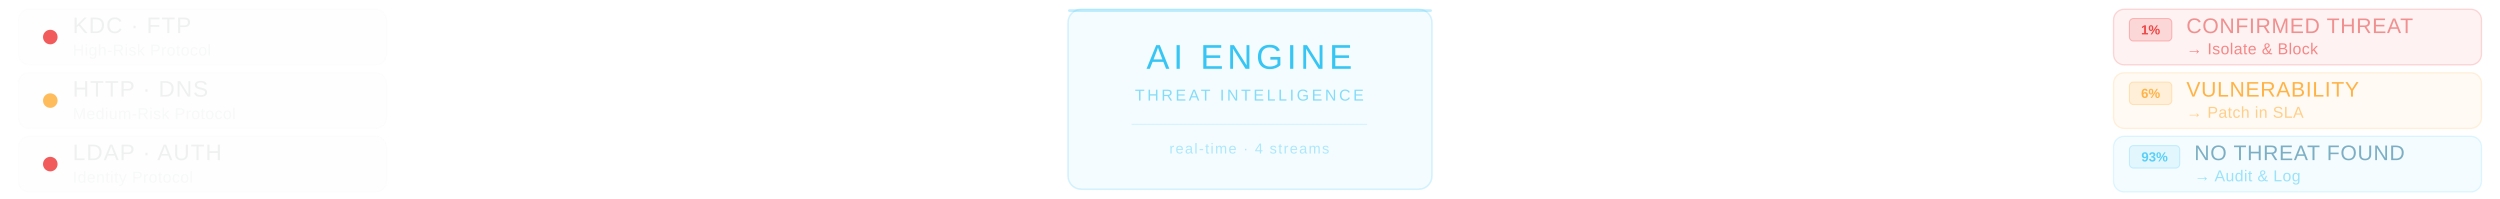
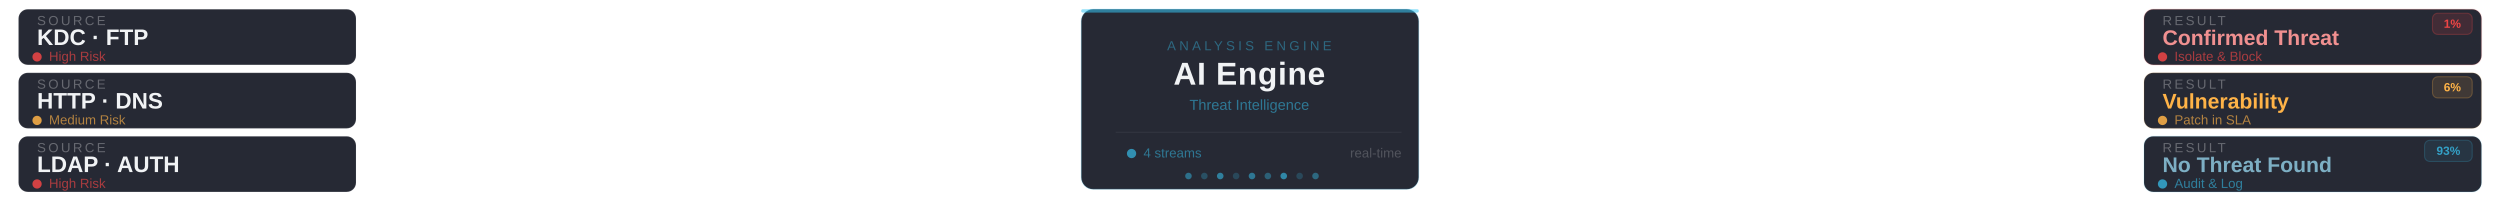
<svg xmlns="http://www.w3.org/2000/svg" viewBox="0 0 1889 150" fill="none">
-   <rect x="14" y="7" width="278" height="42" rx="8" fill="rgba(242,244,245,0.06)" stroke="rgba(242,244,245,0.13)" stroke-width="1" />
-   <circle cx="38" cy="28" r="5.5" fill="#f04545" opacity="0.88" />
-   <text x="55" y="25" font-family="'HelveticaNeue','Helvetica Neue',Arial,sans-serif" font-size="17" font-weight="500" fill="#EFF0F0" letter-spacing="0.8">KDC · FTP</text>
-   <text x="55" y="42" font-family="'HelveticaNeue','Helvetica Neue',Arial,sans-serif" font-size="12" fill="rgba(239,240,240,0.40)" letter-spacing="0.3">High-Risk Protocol</text>
-   <rect x="14" y="55" width="278" height="42" rx="8" fill="rgba(242,244,245,0.06)" stroke="rgba(242,244,245,0.13)" stroke-width="1" />
-   <circle cx="38" cy="76" r="5.5" fill="#ffb347" opacity="0.88" />
-   <text x="55" y="73" font-family="'HelveticaNeue','Helvetica Neue',Arial,sans-serif" font-size="17" font-weight="500" fill="#EFF0F0" letter-spacing="0.8">HTTP · DNS</text>
-   <text x="55" y="90" font-family="'HelveticaNeue','Helvetica Neue',Arial,sans-serif" font-size="12" fill="rgba(239,240,240,0.40)" letter-spacing="0.3">Medium-Risk Protocol</text>
-   <rect x="14" y="103" width="278" height="42" rx="8" fill="rgba(242,244,245,0.06)" stroke="rgba(242,244,245,0.13)" stroke-width="1" />
-   <circle cx="38" cy="124" r="5.5" fill="#f04545" opacity="0.88" />
-   <text x="55" y="121" font-family="'HelveticaNeue','Helvetica Neue',Arial,sans-serif" font-size="17" font-weight="500" fill="#EFF0F0" letter-spacing="0.8">LDAP · AUTH</text>
-   <text x="55" y="138" font-family="'HelveticaNeue','Helvetica Neue',Arial,sans-serif" font-size="12" fill="rgba(239,240,240,0.40)" letter-spacing="0.3">Identity Protocol</text>
-   <rect x="807" y="7" width="275" height="136" rx="10" fill="rgba(55,198,244,0.05)" stroke="rgba(55,198,244,0.20)" stroke-width="1.2" />
-   <rect x="807" y="7" width="275" height="2" rx="1" fill="rgba(55,198,244,0.30)" />
-   <text x="944" y="52" text-anchor="middle" font-family="'HelveticaNeue','Helvetica Neue',Arial,sans-serif" font-size="26" font-weight="500" fill="#37c6f4" letter-spacing="3">AI ENGINE</text>
-   <text x="944" y="76" text-anchor="middle" font-family="'HelveticaNeue','Helvetica Neue',Arial,sans-serif" font-size="12" fill="rgba(55,198,244,0.60)" letter-spacing="2">THREAT INTELLIGENCE</text>
-   <line x1="855" y1="94" x2="1033" y2="94" stroke="rgba(55,198,244,0.16)" stroke-width="1" />
-   <text x="944" y="116" text-anchor="middle" font-family="'HelveticaNeue','Helvetica Neue',Arial,sans-serif" font-size="11" fill="rgba(55,198,244,0.38)" letter-spacing="1">real-time · 4 streams</text>
-   <rect x="1597" y="7" width="278" height="42" rx="8" fill="rgba(240,69,69,0.07)" stroke="rgba(240,69,69,0.20)" stroke-width="1" />
-   <rect x="1609" y="14" width="32" height="17" rx="3" fill="rgba(240,69,69,0.16)" stroke="rgba(240,69,69,0.32)" stroke-width="0.8" />
-   <text x="1625" y="26" text-anchor="middle" font-family="'HelveticaNeue','Helvetica Neue',Arial,sans-serif" font-size="10" font-weight="700" fill="#f04545">1%</text>
-   <text x="1652" y="25" font-family="'HelveticaNeue','Helvetica Neue',Arial,sans-serif" font-size="16" font-weight="500" fill="#f09090" letter-spacing="0.5">CONFIRMED THREAT</text>
-   <text x="1652" y="41" font-family="'HelveticaNeue','Helvetica Neue',Arial,sans-serif" font-size="12" fill="rgba(240,69,69,0.62)" letter-spacing="0.3">→ Isolate &amp; Block</text>
-   <rect x="1597" y="55" width="278" height="42" rx="8" fill="rgba(255,179,71,0.06)" stroke="rgba(255,179,71,0.18)" stroke-width="1" />
-   <rect x="1609" y="62" width="32" height="17" rx="3" fill="rgba(255,179,71,0.16)" stroke="rgba(255,179,71,0.32)" stroke-width="0.8" />
-   <text x="1625" y="74" text-anchor="middle" font-family="'HelveticaNeue','Helvetica Neue',Arial,sans-serif" font-size="10" font-weight="700" fill="#ffb347">6%</text>
-   <text x="1652" y="73" font-family="'HelveticaNeue','Helvetica Neue',Arial,sans-serif" font-size="16" font-weight="500" fill="#ffb347" letter-spacing="0.5">VULNERABILITY</text>
-   <text x="1652" y="89" font-family="'HelveticaNeue','Helvetica Neue',Arial,sans-serif" font-size="12" fill="rgba(255,179,71,0.62)" letter-spacing="0.3">→ Patch in SLA</text>
-   <rect x="1597" y="103" width="278" height="42" rx="8" fill="rgba(55,198,244,0.05)" stroke="rgba(55,198,244,0.16)" stroke-width="1" />
-   <rect x="1609" y="110" width="38" height="17" rx="3" fill="rgba(55,198,244,0.10)" stroke="rgba(55,198,244,0.24)" stroke-width="0.8" />
-   <text x="1628" y="122" text-anchor="middle" font-family="'HelveticaNeue','Helvetica Neue',Arial,sans-serif" font-size="10" font-weight="700" fill="#37c6f4" opacity="0.80">93%</text>
-   <text x="1658" y="121" font-family="'HelveticaNeue','Helvetica Neue',Arial,sans-serif" font-size="16" font-weight="500" fill="#7dafc4" letter-spacing="0.5">NO THREAT FOUND</text>
-   <text x="1658" y="137" font-family="'HelveticaNeue','Helvetica Neue',Arial,sans-serif" font-size="12" fill="rgba(55,198,244,0.48)" letter-spacing="0.3">→ Audit &amp; Log</text>
+   <rect x="14" y="7" width="255" height="42" rx="7" fill="rgba(10,13,26,0.88)" stroke="rgba(255,255,255,0.08)" stroke-width="1" />
+   <text x="28" y="19" font-family="'HelveticaNeue','Helvetica Neue',Arial,sans-serif" font-size="10" fill="rgba(255,255,255,0.30)" letter-spacing="1.8">SOURCE</text>
+   <text x="28" y="34" font-family="'HelveticaNeue','Helvetica Neue',Arial,sans-serif" font-size="17" font-weight="600" fill="#F1F3F5">KDC · FTP</text>
+   <circle cx="28" cy="43" r="3.5" fill="#f04545" opacity="0.85" />
+   <text x="37" y="46" font-family="'HelveticaNeue','Helvetica Neue',Arial,sans-serif" font-size="10" fill="rgba(240,69,69,0.65)">High Risk</text>
+   <rect x="14" y="55" width="255" height="42" rx="7" fill="rgba(10,13,26,0.88)" stroke="rgba(255,255,255,0.08)" stroke-width="1" />
+   <text x="28" y="67" font-family="'HelveticaNeue','Helvetica Neue',Arial,sans-serif" font-size="10" fill="rgba(255,255,255,0.30)" letter-spacing="1.8">SOURCE</text>
+   <text x="28" y="82" font-family="'HelveticaNeue','Helvetica Neue',Arial,sans-serif" font-size="17" font-weight="600" fill="#F1F3F5">HTTP · DNS</text>
+   <circle cx="28" cy="91" r="3.5" fill="#ffb347" opacity="0.85" />
+   <text x="37" y="94" font-family="'HelveticaNeue','Helvetica Neue',Arial,sans-serif" font-size="10" fill="rgba(255,179,71,0.65)">Medium Risk</text>
+   <rect x="14" y="103" width="255" height="42" rx="7" fill="rgba(10,13,26,0.88)" stroke="rgba(255,255,255,0.08)" stroke-width="1" />
+   <text x="28" y="115" font-family="'HelveticaNeue','Helvetica Neue',Arial,sans-serif" font-size="10" fill="rgba(255,255,255,0.30)" letter-spacing="1.8">SOURCE</text>
+   <text x="28" y="130" font-family="'HelveticaNeue','Helvetica Neue',Arial,sans-serif" font-size="17" font-weight="600" fill="#F1F3F5">LDAP · AUTH</text>
+   <circle cx="28" cy="139" r="3.5" fill="#f04545" opacity="0.85" />
+   <text x="37" y="142" font-family="'HelveticaNeue','Helvetica Neue',Arial,sans-serif" font-size="10" fill="rgba(240,69,69,0.65)">High Risk</text>
+   <rect x="817" y="7" width="255" height="136" rx="9" fill="rgba(10,13,26,0.88)" stroke="rgba(55,198,244,0.16)" stroke-width="1" />
+   <rect x="817" y="7" width="255" height="2.5" rx="1" fill="rgba(55,198,244,0.55)" />
+   <text x="944" y="38" text-anchor="middle" font-family="'HelveticaNeue','Helvetica Neue',Arial,sans-serif" font-size="10" fill="rgba(55,198,244,0.40)" letter-spacing="2.5">ANALYSIS ENGINE</text>
+   <text x="944" y="64" text-anchor="middle" font-family="'HelveticaNeue','Helvetica Neue',Arial,sans-serif" font-size="24" font-weight="600" fill="#F1F3F5" letter-spacing="0.5">AI Engine</text>
+   <text x="944" y="83" text-anchor="middle" font-family="'HelveticaNeue','Helvetica Neue',Arial,sans-serif" font-size="11" fill="rgba(55,198,244,0.50)">Threat Intelligence</text>
+   <line x1="843" y1="100" x2="1059" y2="100" stroke="rgba(255,255,255,0.05)" stroke-width="1" />
+   <circle cx="855" cy="116" r="3.5" fill="#37c6f4" opacity="0.65" />
+   <text x="864" y="119" font-family="'HelveticaNeue','Helvetica Neue',Arial,sans-serif" font-size="10" fill="rgba(55,198,244,0.50)">4 streams</text>
+   <text x="1059" y="119" text-anchor="end" font-family="'HelveticaNeue','Helvetica Neue',Arial,sans-serif" font-size="10" fill="rgba(255,255,255,0.20)">real-time</text>
+   <circle cx="898" cy="133" r="2.5" fill="rgba(55,198,244,0.45)" />
+   <circle cx="910" cy="133" r="2.5" fill="rgba(55,198,244,0.25)" />
+   <circle cx="922" cy="133" r="2.5" fill="rgba(55,198,244,0.55)" />
+   <circle cx="934" cy="133" r="2.5" fill="rgba(55,198,244,0.20)" />
+   <circle cx="946" cy="133" r="2.5" fill="rgba(55,198,244,0.50)" />
+   <circle cx="958" cy="133" r="2.5" fill="rgba(55,198,244,0.35)" />
+   <circle cx="970" cy="133" r="2.5" fill="rgba(55,198,244,0.60)" />
+   <circle cx="982" cy="133" r="2.5" fill="rgba(55,198,244,0.20)" />
+   <circle cx="994" cy="133" r="2.5" fill="rgba(55,198,244,0.40)" />
+   <rect x="1620" y="7" width="255" height="42" rx="7" fill="rgba(10,13,26,0.88)" stroke="rgba(240,69,69,0.14)" stroke-width="1" />
+   <rect x="1838" y="10" width="30" height="16" rx="4" fill="rgba(240,69,69,0.14)" stroke="rgba(240,69,69,0.28)" stroke-width="0.8" />
+   <text x="1853" y="21" text-anchor="middle" font-family="'HelveticaNeue','Helvetica Neue',Arial,sans-serif" font-size="9" font-weight="700" fill="#f04545">1%</text>
+   <text x="1634" y="19" font-family="'HelveticaNeue','Helvetica Neue',Arial,sans-serif" font-size="10" fill="rgba(255,255,255,0.30)" letter-spacing="1.8">RESULT</text>
+   <text x="1634" y="34" font-family="'HelveticaNeue','Helvetica Neue',Arial,sans-serif" font-size="16" font-weight="600" fill="#f09090">Confirmed Threat</text>
+   <circle cx="1634" cy="43" r="3.5" fill="#f04545" opacity="0.85" />
+   <text x="1643" y="46" font-family="'HelveticaNeue','Helvetica Neue',Arial,sans-serif" font-size="10" fill="rgba(240,69,69,0.65)">Isolate &amp; Block</text>
+   <rect x="1620" y="55" width="255" height="42" rx="7" fill="rgba(10,13,26,0.88)" stroke="rgba(255,179,71,0.11)" stroke-width="1" />
+   <rect x="1838" y="58" width="30" height="16" rx="4" fill="rgba(255,179,71,0.12)" stroke="rgba(255,179,71,0.26)" stroke-width="0.8" />
+   <text x="1853" y="69" text-anchor="middle" font-family="'HelveticaNeue','Helvetica Neue',Arial,sans-serif" font-size="9" font-weight="700" fill="#ffb347">6%</text>
+   <text x="1634" y="67" font-family="'HelveticaNeue','Helvetica Neue',Arial,sans-serif" font-size="10" fill="rgba(255,255,255,0.30)" letter-spacing="1.8">RESULT</text>
+   <text x="1634" y="82" font-family="'HelveticaNeue','Helvetica Neue',Arial,sans-serif" font-size="16" font-weight="600" fill="#ffb347">Vulnerability</text>
+   <circle cx="1634" cy="91" r="3.5" fill="#ffb347" opacity="0.85" />
+   <text x="1643" y="94" font-family="'HelveticaNeue','Helvetica Neue',Arial,sans-serif" font-size="10" fill="rgba(255,179,71,0.65)">Patch in SLA</text>
+   <rect x="1620" y="103" width="255" height="42" rx="7" fill="rgba(10,13,26,0.88)" stroke="rgba(55,198,244,0.11)" stroke-width="1" />
+   <rect x="1832" y="106" width="36" height="16" rx="4" fill="rgba(55,198,244,0.08)" stroke="rgba(55,198,244,0.20)" stroke-width="0.8" />
+   <text x="1850" y="117" text-anchor="middle" font-family="'HelveticaNeue','Helvetica Neue',Arial,sans-serif" font-size="9" font-weight="700" fill="#37c6f4" opacity="0.75">93%</text>
+   <text x="1634" y="115" font-family="'HelveticaNeue','Helvetica Neue',Arial,sans-serif" font-size="10" fill="rgba(255,255,255,0.30)" letter-spacing="1.8">RESULT</text>
+   <text x="1634" y="130" font-family="'HelveticaNeue','Helvetica Neue',Arial,sans-serif" font-size="16" font-weight="600" fill="#7dafc4">No Threat Found</text>
+   <circle cx="1634" cy="139" r="3.5" fill="#37c6f4" opacity="0.70" />
+   <text x="1643" y="142" font-family="'HelveticaNeue','Helvetica Neue',Arial,sans-serif" font-size="10" fill="rgba(55,198,244,0.55)">Audit &amp; Log</text>
</svg>
